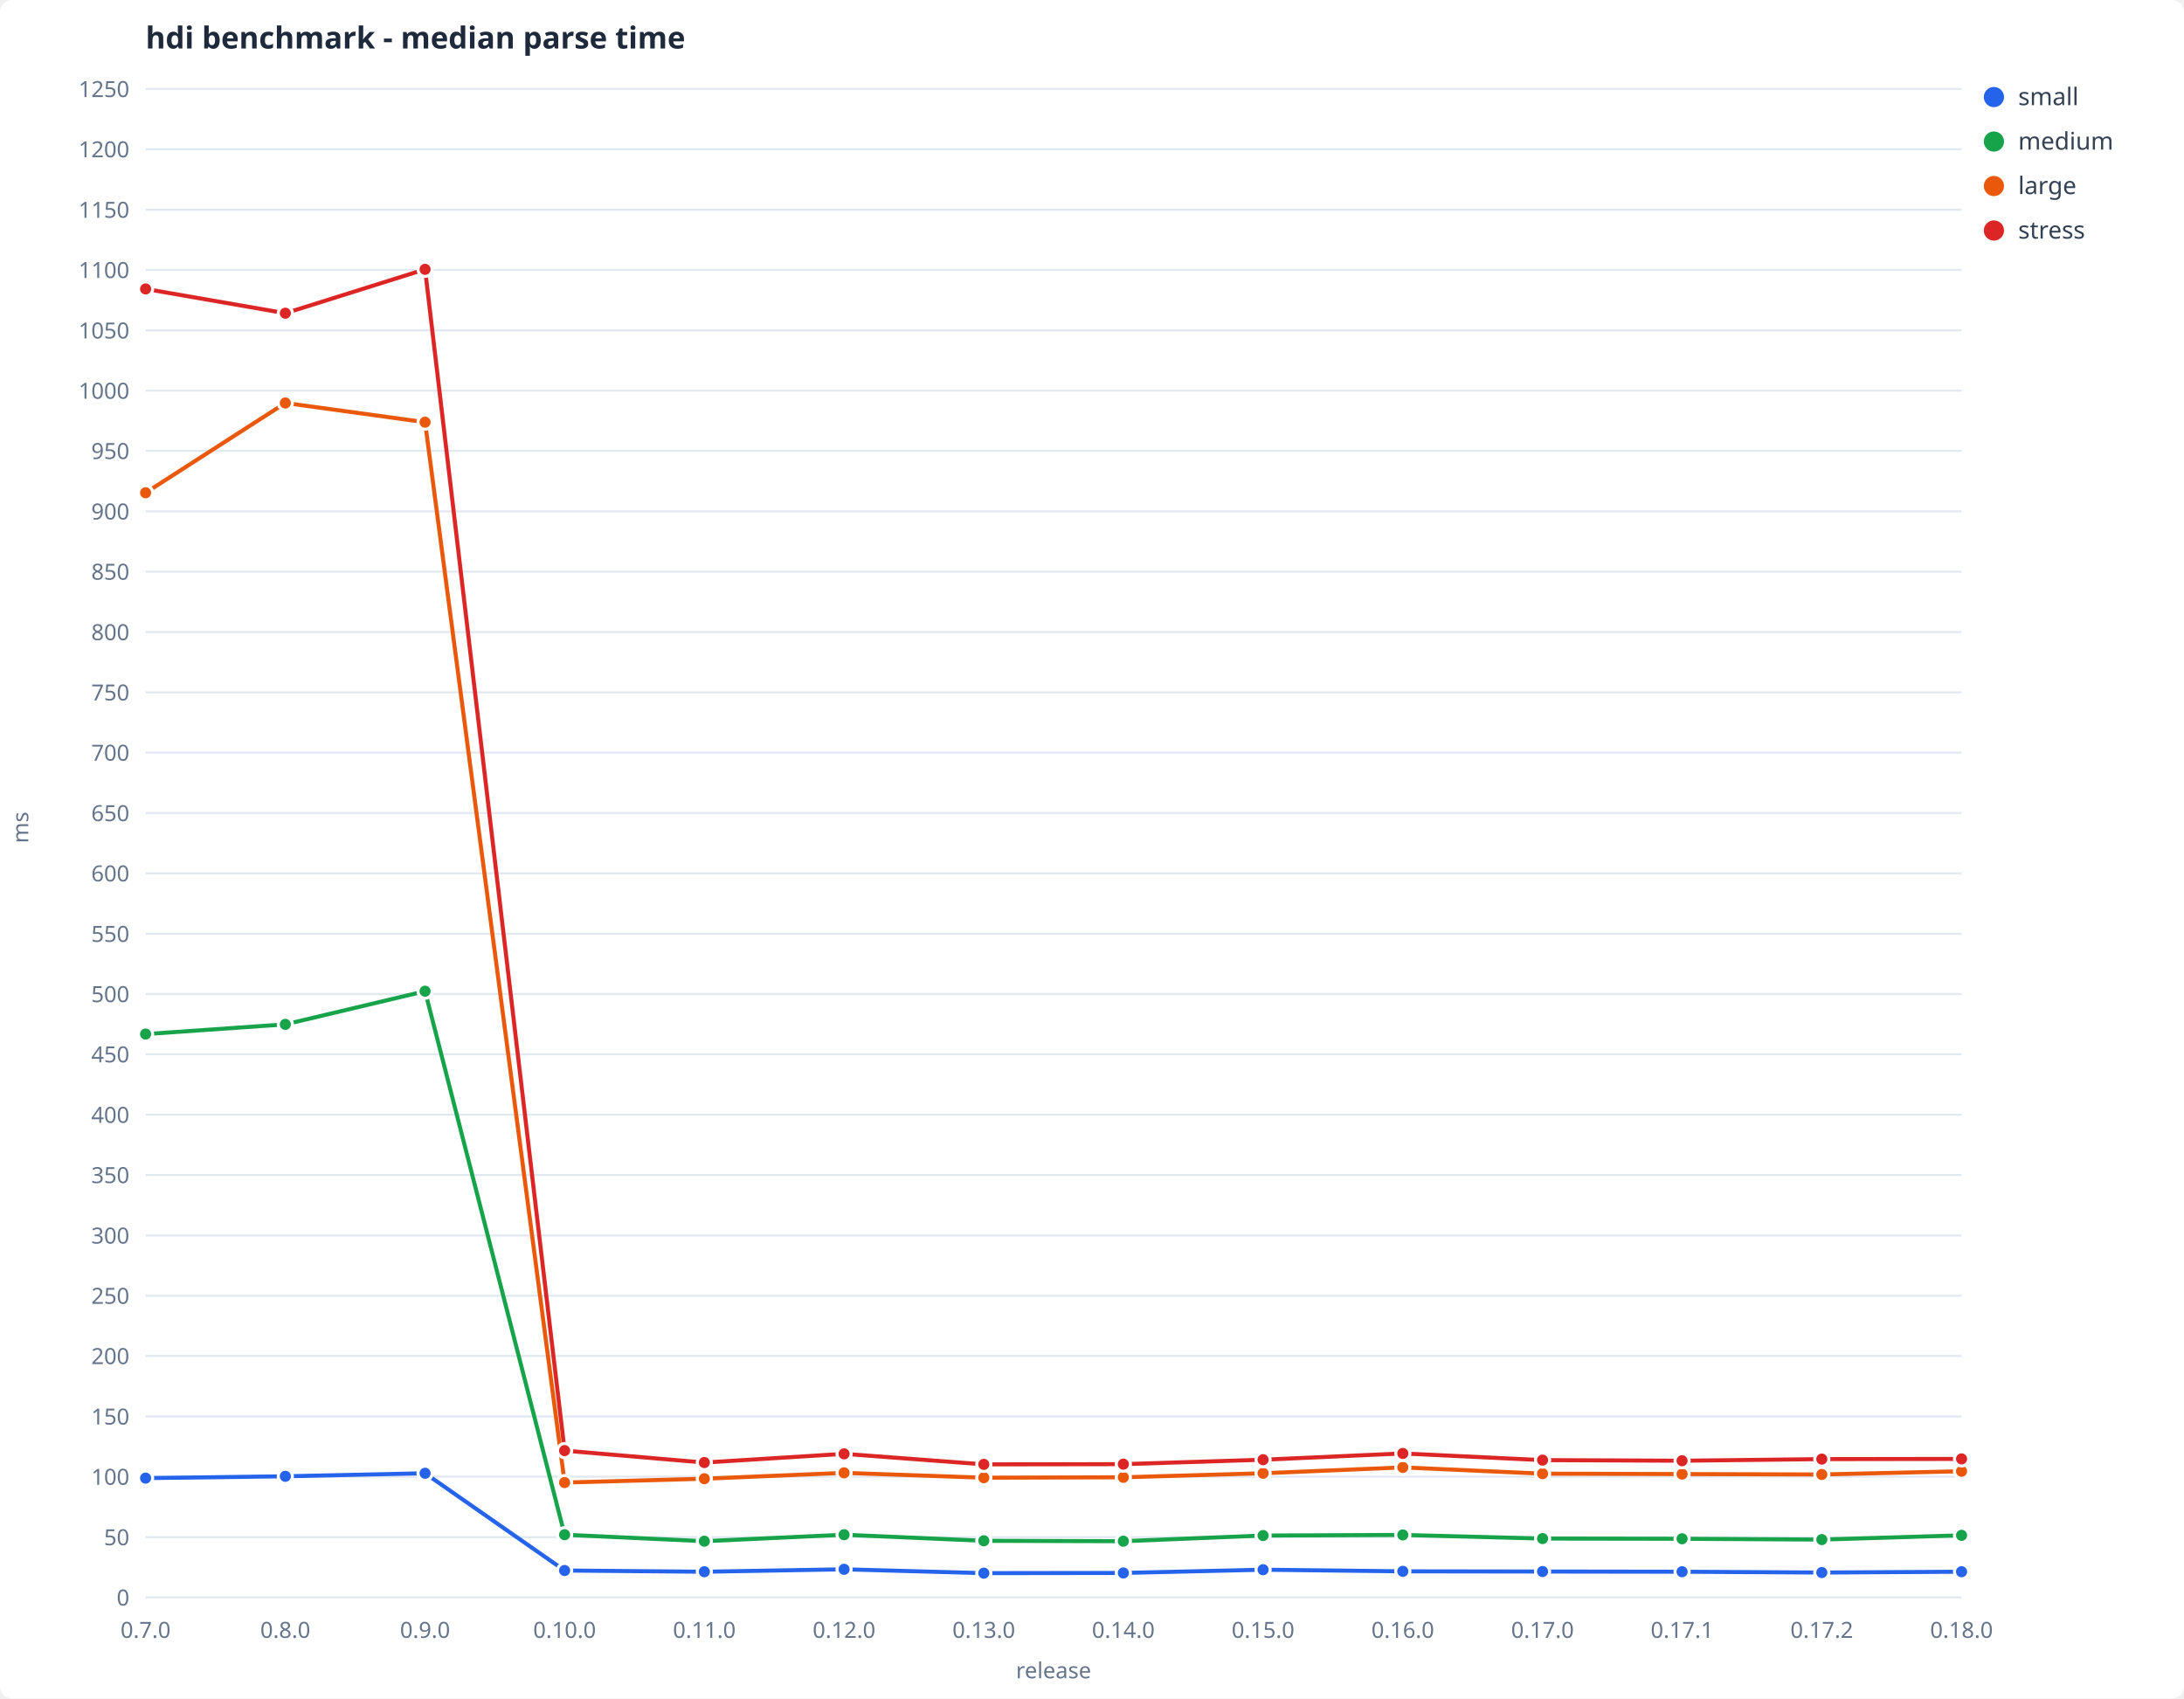
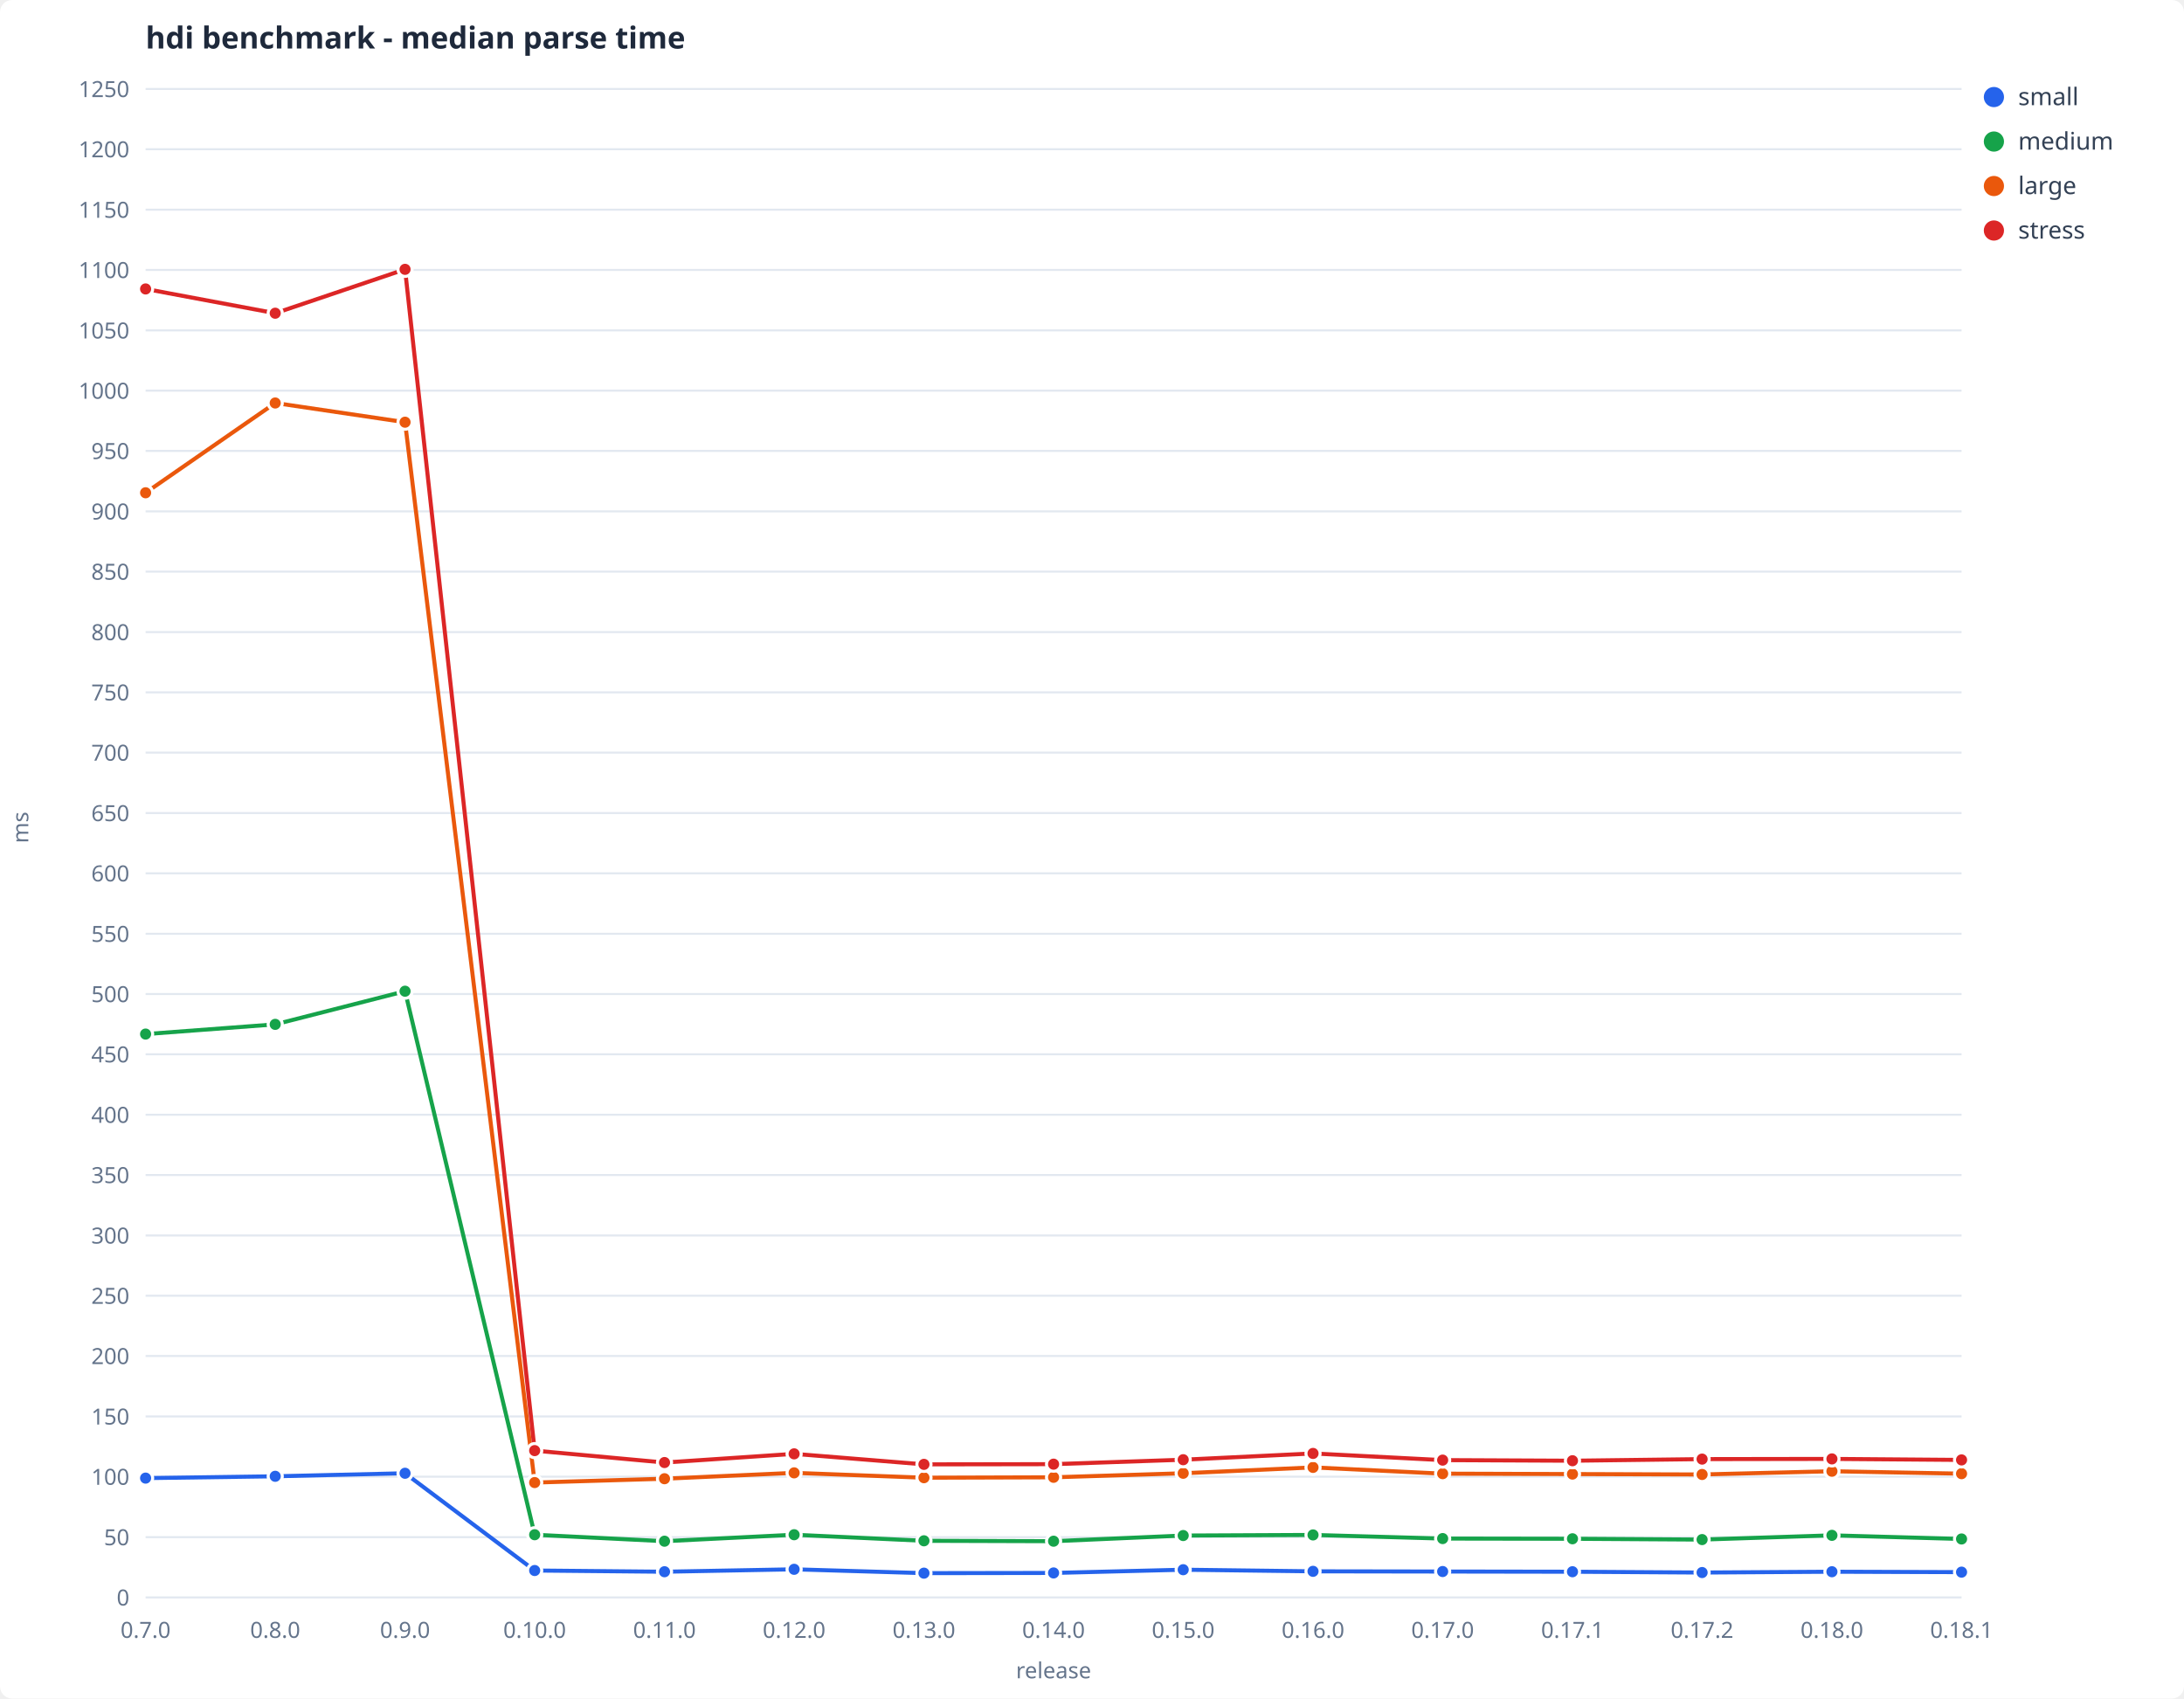
<svg xmlns="http://www.w3.org/2000/svg" width="1080" height="840" viewBox="0 0 1080 840" font-family="system-ui,sans-serif">
  <rect width="1080" height="840" fill="#fff" rx="6" />
  <text x="72" y="24" font-size="15" font-weight="600" fill="#1e293b">hdi benchmark - median parse time</text>
  <line x1="72" y1="790.0" x2="970" y2="790.0" stroke="#e2e8f0" stroke-width="1" />
  <text x="64" y="794.0" text-anchor="end" font-size="11" fill="#64748b">0</text>
  <line x1="72" y1="760.2" x2="970" y2="760.2" stroke="#e2e8f0" stroke-width="1" />
  <text x="64" y="764.2" text-anchor="end" font-size="11" fill="#64748b">50</text>
  <line x1="72" y1="730.3" x2="970" y2="730.3" stroke="#e2e8f0" stroke-width="1" />
  <text x="64" y="734.3" text-anchor="end" font-size="11" fill="#64748b">100</text>
  <line x1="72" y1="700.5" x2="970" y2="700.5" stroke="#e2e8f0" stroke-width="1" />
  <text x="64" y="704.5" text-anchor="end" font-size="11" fill="#64748b">150</text>
  <line x1="72" y1="670.6" x2="970" y2="670.6" stroke="#e2e8f0" stroke-width="1" />
  <text x="64" y="674.6" text-anchor="end" font-size="11" fill="#64748b">200</text>
  <line x1="72" y1="640.8" x2="970" y2="640.8" stroke="#e2e8f0" stroke-width="1" />
  <text x="64" y="644.8" text-anchor="end" font-size="11" fill="#64748b">250</text>
  <line x1="72" y1="611.0" x2="970" y2="611.0" stroke="#e2e8f0" stroke-width="1" />
  <text x="64" y="615.0" text-anchor="end" font-size="11" fill="#64748b">300</text>
  <line x1="72" y1="581.1" x2="970" y2="581.1" stroke="#e2e8f0" stroke-width="1" />
  <text x="64" y="585.1" text-anchor="end" font-size="11" fill="#64748b">350</text>
  <line x1="72" y1="551.3" x2="970" y2="551.3" stroke="#e2e8f0" stroke-width="1" />
  <text x="64" y="555.3" text-anchor="end" font-size="11" fill="#64748b">400</text>
  <line x1="72" y1="521.4" x2="970" y2="521.4" stroke="#e2e8f0" stroke-width="1" />
  <text x="64" y="525.4" text-anchor="end" font-size="11" fill="#64748b">450</text>
  <line x1="72" y1="491.6" x2="970" y2="491.6" stroke="#e2e8f0" stroke-width="1" />
  <text x="64" y="495.6" text-anchor="end" font-size="11" fill="#64748b">500</text>
  <line x1="72" y1="461.8" x2="970" y2="461.8" stroke="#e2e8f0" stroke-width="1" />
  <text x="64" y="465.8" text-anchor="end" font-size="11" fill="#64748b">550</text>
  <line x1="72" y1="431.9" x2="970" y2="431.9" stroke="#e2e8f0" stroke-width="1" />
  <text x="64" y="435.9" text-anchor="end" font-size="11" fill="#64748b">600</text>
  <line x1="72" y1="402.1" x2="970" y2="402.1" stroke="#e2e8f0" stroke-width="1" />
  <text x="64" y="406.1" text-anchor="end" font-size="11" fill="#64748b">650</text>
  <line x1="72" y1="372.2" x2="970" y2="372.2" stroke="#e2e8f0" stroke-width="1" />
  <text x="64" y="376.2" text-anchor="end" font-size="11" fill="#64748b">700</text>
  <line x1="72" y1="342.4" x2="970" y2="342.4" stroke="#e2e8f0" stroke-width="1" />
  <text x="64" y="346.4" text-anchor="end" font-size="11" fill="#64748b">750</text>
  <line x1="72" y1="312.6" x2="970" y2="312.6" stroke="#e2e8f0" stroke-width="1" />
  <text x="64" y="316.6" text-anchor="end" font-size="11" fill="#64748b">800</text>
  <line x1="72" y1="282.7" x2="970" y2="282.7" stroke="#e2e8f0" stroke-width="1" />
  <text x="64" y="286.7" text-anchor="end" font-size="11" fill="#64748b">850</text>
  <line x1="72" y1="252.9" x2="970" y2="252.9" stroke="#e2e8f0" stroke-width="1" />
  <text x="64" y="256.9" text-anchor="end" font-size="11" fill="#64748b">900</text>
  <line x1="72" y1="223.0" x2="970" y2="223.0" stroke="#e2e8f0" stroke-width="1" />
  <text x="64" y="227.0" text-anchor="end" font-size="11" fill="#64748b">950</text>
  <line x1="72" y1="193.2" x2="970" y2="193.2" stroke="#e2e8f0" stroke-width="1" />
  <text x="64" y="197.2" text-anchor="end" font-size="11" fill="#64748b">1000</text>
  <line x1="72" y1="163.4" x2="970" y2="163.4" stroke="#e2e8f0" stroke-width="1" />
  <text x="64" y="167.4" text-anchor="end" font-size="11" fill="#64748b">1050</text>
  <line x1="72" y1="133.5" x2="970" y2="133.5" stroke="#e2e8f0" stroke-width="1" />
  <text x="64" y="137.5" text-anchor="end" font-size="11" fill="#64748b">1100</text>
  <line x1="72" y1="103.7" x2="970" y2="103.7" stroke="#e2e8f0" stroke-width="1" />
  <text x="64" y="107.7" text-anchor="end" font-size="11" fill="#64748b">1150</text>
  <line x1="72" y1="73.8" x2="970" y2="73.8" stroke="#e2e8f0" stroke-width="1" />
  <text x="64" y="77.8" text-anchor="end" font-size="11" fill="#64748b">1200</text>
  <line x1="72" y1="44.0" x2="970" y2="44.0" stroke="#e2e8f0" stroke-width="1" />
  <text x="64" y="48.0" text-anchor="end" font-size="11" fill="#64748b">1250</text>
  <text x="14" y="417" font-size="11" fill="#64748b" transform="rotate(-90,14,417)">ms</text>
  <text x="72.0" y="810" text-anchor="middle" font-size="11" fill="#64748b">0.7.0</text>
-   <text x="141.1" y="810" text-anchor="middle" font-size="11" fill="#64748b">0.8.0</text>
-   <text x="210.2" y="810" text-anchor="middle" font-size="11" fill="#64748b">0.9.0</text>
-   <text x="279.2" y="810" text-anchor="middle" font-size="11" fill="#64748b">0.10.0</text>
-   <text x="348.3" y="810" text-anchor="middle" font-size="11" fill="#64748b">0.11.0</text>
-   <text x="417.4" y="810" text-anchor="middle" font-size="11" fill="#64748b">0.12.0</text>
-   <text x="486.5" y="810" text-anchor="middle" font-size="11" fill="#64748b">0.13.0</text>
-   <text x="555.5" y="810" text-anchor="middle" font-size="11" fill="#64748b">0.14.0</text>
-   <text x="624.6" y="810" text-anchor="middle" font-size="11" fill="#64748b">0.15.0</text>
-   <text x="693.7" y="810" text-anchor="middle" font-size="11" fill="#64748b">0.16.0</text>
-   <text x="762.8" y="810" text-anchor="middle" font-size="11" fill="#64748b">0.17.0</text>
-   <text x="831.8" y="810" text-anchor="middle" font-size="11" fill="#64748b">0.17.1</text>
-   <text x="900.9" y="810" text-anchor="middle" font-size="11" fill="#64748b">0.17.2</text>
-   <text x="970.0" y="810" text-anchor="middle" font-size="11" fill="#64748b">0.18.0</text>
+   <text x="136.1" y="810" text-anchor="middle" font-size="11" fill="#64748b">0.8.0</text>
+   <text x="200.3" y="810" text-anchor="middle" font-size="11" fill="#64748b">0.9.0</text>
+   <text x="264.4" y="810" text-anchor="middle" font-size="11" fill="#64748b">0.10.0</text>
+   <text x="328.6" y="810" text-anchor="middle" font-size="11" fill="#64748b">0.11.0</text>
+   <text x="392.7" y="810" text-anchor="middle" font-size="11" fill="#64748b">0.12.0</text>
+   <text x="456.9" y="810" text-anchor="middle" font-size="11" fill="#64748b">0.13.0</text>
+   <text x="521.0" y="810" text-anchor="middle" font-size="11" fill="#64748b">0.14.0</text>
+   <text x="585.1" y="810" text-anchor="middle" font-size="11" fill="#64748b">0.15.0</text>
+   <text x="649.3" y="810" text-anchor="middle" font-size="11" fill="#64748b">0.16.0</text>
+   <text x="713.4" y="810" text-anchor="middle" font-size="11" fill="#64748b">0.17.0</text>
+   <text x="777.6" y="810" text-anchor="middle" font-size="11" fill="#64748b">0.17.1</text>
+   <text x="841.7" y="810" text-anchor="middle" font-size="11" fill="#64748b">0.17.2</text>
+   <text x="905.9" y="810" text-anchor="middle" font-size="11" fill="#64748b">0.18.0</text>
+   <text x="970.0" y="810" text-anchor="middle" font-size="11" fill="#64748b">0.18.1</text>
  <text x="521" y="830" text-anchor="middle" font-size="11" fill="#64748b">release</text>
-   <polyline fill="none" stroke="#2563eb" stroke-width="2" stroke-linejoin="round" points="72.0,731.0 141.1,730.1 210.2,728.6 279.2,776.7 348.3,777.3 417.4,776.1 486.5,778.0 555.5,777.9 624.6,776.3 693.7,777.1 762.8,777.2 831.8,777.3 900.9,777.7 970.0,777.3" />
+   <polyline fill="none" stroke="#2563eb" stroke-width="2" stroke-linejoin="round" points="72.0,731.0 136.1,730.1 200.3,728.6 264.4,776.7 328.6,777.3 392.7,776.1 456.9,778.0 521.0,777.9 585.1,776.3 649.3,777.1 713.4,777.2 777.6,777.3 841.7,777.7 905.9,777.3 970.0,777.5" />
  <circle cx="72.0" cy="731.0" r="3.5" fill="#2563eb" stroke="#fff" stroke-width="1.5" />
-   <circle cx="141.1" cy="730.1" r="3.5" fill="#2563eb" stroke="#fff" stroke-width="1.5" />
-   <circle cx="210.2" cy="728.6" r="3.5" fill="#2563eb" stroke="#fff" stroke-width="1.5" />
-   <circle cx="279.2" cy="776.7" r="3.5" fill="#2563eb" stroke="#fff" stroke-width="1.5" />
-   <circle cx="348.3" cy="777.3" r="3.5" fill="#2563eb" stroke="#fff" stroke-width="1.5" />
-   <circle cx="417.4" cy="776.1" r="3.5" fill="#2563eb" stroke="#fff" stroke-width="1.5" />
-   <circle cx="486.5" cy="778.0" r="3.5" fill="#2563eb" stroke="#fff" stroke-width="1.5" />
-   <circle cx="555.5" cy="777.9" r="3.5" fill="#2563eb" stroke="#fff" stroke-width="1.5" />
-   <circle cx="624.6" cy="776.3" r="3.5" fill="#2563eb" stroke="#fff" stroke-width="1.5" />
-   <circle cx="693.7" cy="777.1" r="3.5" fill="#2563eb" stroke="#fff" stroke-width="1.5" />
-   <circle cx="762.8" cy="777.2" r="3.5" fill="#2563eb" stroke="#fff" stroke-width="1.5" />
-   <circle cx="831.8" cy="777.3" r="3.5" fill="#2563eb" stroke="#fff" stroke-width="1.5" />
-   <circle cx="900.9" cy="777.7" r="3.5" fill="#2563eb" stroke="#fff" stroke-width="1.5" />
-   <circle cx="970.0" cy="777.3" r="3.5" fill="#2563eb" stroke="#fff" stroke-width="1.5" />
-   <polyline fill="none" stroke="#16a34a" stroke-width="2" stroke-linejoin="round" points="72.0,511.4 141.1,506.6 210.2,490.2 279.2,759.0 348.3,762.2 417.4,759.0 486.5,762.0 555.5,762.2 624.6,759.4 693.7,759.1 762.8,760.9 831.8,761.0 900.9,761.4 970.0,759.3" />
+   <circle cx="136.1" cy="730.1" r="3.5" fill="#2563eb" stroke="#fff" stroke-width="1.5" />
+   <circle cx="200.3" cy="728.6" r="3.5" fill="#2563eb" stroke="#fff" stroke-width="1.5" />
+   <circle cx="264.4" cy="776.7" r="3.5" fill="#2563eb" stroke="#fff" stroke-width="1.5" />
+   <circle cx="328.6" cy="777.3" r="3.5" fill="#2563eb" stroke="#fff" stroke-width="1.5" />
+   <circle cx="392.7" cy="776.1" r="3.5" fill="#2563eb" stroke="#fff" stroke-width="1.5" />
+   <circle cx="456.9" cy="778.0" r="3.5" fill="#2563eb" stroke="#fff" stroke-width="1.5" />
+   <circle cx="521.0" cy="777.9" r="3.5" fill="#2563eb" stroke="#fff" stroke-width="1.5" />
+   <circle cx="585.1" cy="776.3" r="3.5" fill="#2563eb" stroke="#fff" stroke-width="1.5" />
+   <circle cx="649.3" cy="777.1" r="3.5" fill="#2563eb" stroke="#fff" stroke-width="1.5" />
+   <circle cx="713.4" cy="777.2" r="3.5" fill="#2563eb" stroke="#fff" stroke-width="1.5" />
+   <circle cx="777.6" cy="777.3" r="3.5" fill="#2563eb" stroke="#fff" stroke-width="1.5" />
+   <circle cx="841.7" cy="777.7" r="3.5" fill="#2563eb" stroke="#fff" stroke-width="1.5" />
+   <circle cx="905.9" cy="777.3" r="3.5" fill="#2563eb" stroke="#fff" stroke-width="1.5" />
+   <circle cx="970.0" cy="777.5" r="3.5" fill="#2563eb" stroke="#fff" stroke-width="1.5" />
+   <polyline fill="none" stroke="#16a34a" stroke-width="2" stroke-linejoin="round" points="72.0,511.4 136.1,506.6 200.3,490.2 264.4,759.0 328.6,762.2 392.7,759.0 456.9,762.0 521.0,762.2 585.1,759.4 649.3,759.1 713.4,760.9 777.6,761.0 841.7,761.4 905.9,759.3 970.0,761.1" />
  <circle cx="72.0" cy="511.4" r="3.5" fill="#16a34a" stroke="#fff" stroke-width="1.5" />
-   <circle cx="141.1" cy="506.6" r="3.5" fill="#16a34a" stroke="#fff" stroke-width="1.5" />
-   <circle cx="210.2" cy="490.2" r="3.5" fill="#16a34a" stroke="#fff" stroke-width="1.5" />
-   <circle cx="279.2" cy="759.0" r="3.5" fill="#16a34a" stroke="#fff" stroke-width="1.5" />
-   <circle cx="348.3" cy="762.2" r="3.5" fill="#16a34a" stroke="#fff" stroke-width="1.5" />
-   <circle cx="417.4" cy="759.0" r="3.5" fill="#16a34a" stroke="#fff" stroke-width="1.5" />
-   <circle cx="486.5" cy="762.0" r="3.5" fill="#16a34a" stroke="#fff" stroke-width="1.5" />
-   <circle cx="555.5" cy="762.2" r="3.5" fill="#16a34a" stroke="#fff" stroke-width="1.5" />
-   <circle cx="624.6" cy="759.4" r="3.5" fill="#16a34a" stroke="#fff" stroke-width="1.5" />
-   <circle cx="693.7" cy="759.1" r="3.5" fill="#16a34a" stroke="#fff" stroke-width="1.5" />
-   <circle cx="762.8" cy="760.9" r="3.5" fill="#16a34a" stroke="#fff" stroke-width="1.5" />
-   <circle cx="831.8" cy="761.0" r="3.5" fill="#16a34a" stroke="#fff" stroke-width="1.5" />
-   <circle cx="900.9" cy="761.4" r="3.5" fill="#16a34a" stroke="#fff" stroke-width="1.5" />
-   <circle cx="970.0" cy="759.3" r="3.5" fill="#16a34a" stroke="#fff" stroke-width="1.5" />
-   <polyline fill="none" stroke="#ea580c" stroke-width="2" stroke-linejoin="round" points="72.0,243.7 141.1,199.3 210.2,208.8 279.2,733.2 348.3,731.3 417.4,728.4 486.5,730.8 555.5,730.6 624.6,728.6 693.7,725.7 762.8,728.8 831.8,729.0 900.9,729.2 970.0,727.6" />
+   <circle cx="136.1" cy="506.6" r="3.5" fill="#16a34a" stroke="#fff" stroke-width="1.5" />
+   <circle cx="200.3" cy="490.2" r="3.5" fill="#16a34a" stroke="#fff" stroke-width="1.5" />
+   <circle cx="264.4" cy="759.0" r="3.5" fill="#16a34a" stroke="#fff" stroke-width="1.5" />
+   <circle cx="328.6" cy="762.2" r="3.5" fill="#16a34a" stroke="#fff" stroke-width="1.5" />
+   <circle cx="392.7" cy="759.0" r="3.5" fill="#16a34a" stroke="#fff" stroke-width="1.5" />
+   <circle cx="456.9" cy="762.0" r="3.5" fill="#16a34a" stroke="#fff" stroke-width="1.5" />
+   <circle cx="521.0" cy="762.2" r="3.5" fill="#16a34a" stroke="#fff" stroke-width="1.5" />
+   <circle cx="585.1" cy="759.4" r="3.5" fill="#16a34a" stroke="#fff" stroke-width="1.5" />
+   <circle cx="649.3" cy="759.1" r="3.5" fill="#16a34a" stroke="#fff" stroke-width="1.5" />
+   <circle cx="713.4" cy="760.9" r="3.5" fill="#16a34a" stroke="#fff" stroke-width="1.5" />
+   <circle cx="777.6" cy="761.0" r="3.5" fill="#16a34a" stroke="#fff" stroke-width="1.5" />
+   <circle cx="841.7" cy="761.4" r="3.5" fill="#16a34a" stroke="#fff" stroke-width="1.5" />
+   <circle cx="905.9" cy="759.3" r="3.5" fill="#16a34a" stroke="#fff" stroke-width="1.5" />
+   <circle cx="970.0" cy="761.1" r="3.5" fill="#16a34a" stroke="#fff" stroke-width="1.5" />
+   <polyline fill="none" stroke="#ea580c" stroke-width="2" stroke-linejoin="round" points="72.0,243.7 136.1,199.3 200.3,208.8 264.4,733.2 328.6,731.3 392.7,728.4 456.9,730.8 521.0,730.6 585.1,728.6 649.3,725.7 713.4,728.8 777.6,729.0 841.7,729.2 905.9,727.6 970.0,728.8" />
  <circle cx="72.0" cy="243.7" r="3.5" fill="#ea580c" stroke="#fff" stroke-width="1.5" />
-   <circle cx="141.1" cy="199.3" r="3.5" fill="#ea580c" stroke="#fff" stroke-width="1.5" />
-   <circle cx="210.2" cy="208.8" r="3.5" fill="#ea580c" stroke="#fff" stroke-width="1.5" />
-   <circle cx="279.2" cy="733.2" r="3.5" fill="#ea580c" stroke="#fff" stroke-width="1.5" />
-   <circle cx="348.3" cy="731.3" r="3.5" fill="#ea580c" stroke="#fff" stroke-width="1.5" />
-   <circle cx="417.4" cy="728.4" r="3.5" fill="#ea580c" stroke="#fff" stroke-width="1.5" />
-   <circle cx="486.5" cy="730.8" r="3.5" fill="#ea580c" stroke="#fff" stroke-width="1.5" />
-   <circle cx="555.5" cy="730.6" r="3.5" fill="#ea580c" stroke="#fff" stroke-width="1.5" />
-   <circle cx="624.6" cy="728.6" r="3.5" fill="#ea580c" stroke="#fff" stroke-width="1.5" />
-   <circle cx="693.7" cy="725.7" r="3.5" fill="#ea580c" stroke="#fff" stroke-width="1.5" />
-   <circle cx="762.8" cy="728.8" r="3.5" fill="#ea580c" stroke="#fff" stroke-width="1.5" />
-   <circle cx="831.8" cy="729.0" r="3.5" fill="#ea580c" stroke="#fff" stroke-width="1.5" />
-   <circle cx="900.9" cy="729.2" r="3.5" fill="#ea580c" stroke="#fff" stroke-width="1.5" />
-   <circle cx="970.0" cy="727.6" r="3.5" fill="#ea580c" stroke="#fff" stroke-width="1.5" />
-   <polyline fill="none" stroke="#dc2626" stroke-width="2" stroke-linejoin="round" points="72.0,142.9 141.1,154.9 210.2,133.2 279.2,717.4 348.3,723.3 417.4,719.0 486.5,724.2 555.5,724.1 624.6,721.9 693.7,718.8 762.8,722.1 831.8,722.4 900.9,721.6 970.0,721.5" />
+   <circle cx="136.1" cy="199.3" r="3.5" fill="#ea580c" stroke="#fff" stroke-width="1.5" />
+   <circle cx="200.3" cy="208.8" r="3.5" fill="#ea580c" stroke="#fff" stroke-width="1.5" />
+   <circle cx="264.4" cy="733.2" r="3.5" fill="#ea580c" stroke="#fff" stroke-width="1.5" />
+   <circle cx="328.6" cy="731.3" r="3.5" fill="#ea580c" stroke="#fff" stroke-width="1.5" />
+   <circle cx="392.7" cy="728.4" r="3.5" fill="#ea580c" stroke="#fff" stroke-width="1.5" />
+   <circle cx="456.9" cy="730.8" r="3.5" fill="#ea580c" stroke="#fff" stroke-width="1.5" />
+   <circle cx="521.0" cy="730.6" r="3.5" fill="#ea580c" stroke="#fff" stroke-width="1.5" />
+   <circle cx="585.1" cy="728.6" r="3.5" fill="#ea580c" stroke="#fff" stroke-width="1.5" />
+   <circle cx="649.3" cy="725.7" r="3.5" fill="#ea580c" stroke="#fff" stroke-width="1.5" />
+   <circle cx="713.4" cy="728.8" r="3.5" fill="#ea580c" stroke="#fff" stroke-width="1.5" />
+   <circle cx="777.6" cy="729.0" r="3.5" fill="#ea580c" stroke="#fff" stroke-width="1.5" />
+   <circle cx="841.7" cy="729.2" r="3.5" fill="#ea580c" stroke="#fff" stroke-width="1.5" />
+   <circle cx="905.9" cy="727.6" r="3.5" fill="#ea580c" stroke="#fff" stroke-width="1.5" />
+   <circle cx="970.0" cy="728.8" r="3.5" fill="#ea580c" stroke="#fff" stroke-width="1.5" />
+   <polyline fill="none" stroke="#dc2626" stroke-width="2" stroke-linejoin="round" points="72.0,142.9 136.1,154.9 200.3,133.2 264.4,717.4 328.6,723.3 392.7,719.0 456.9,724.2 521.0,724.1 585.1,721.9 649.3,718.8 713.4,722.1 777.6,722.4 841.7,721.6 905.9,721.5 970.0,722.0" />
  <circle cx="72.0" cy="142.9" r="3.5" fill="#dc2626" stroke="#fff" stroke-width="1.5" />
-   <circle cx="141.1" cy="154.9" r="3.5" fill="#dc2626" stroke="#fff" stroke-width="1.5" />
-   <circle cx="210.2" cy="133.2" r="3.5" fill="#dc2626" stroke="#fff" stroke-width="1.5" />
-   <circle cx="279.2" cy="717.4" r="3.5" fill="#dc2626" stroke="#fff" stroke-width="1.5" />
-   <circle cx="348.3" cy="723.3" r="3.5" fill="#dc2626" stroke="#fff" stroke-width="1.5" />
-   <circle cx="417.4" cy="719.0" r="3.5" fill="#dc2626" stroke="#fff" stroke-width="1.5" />
-   <circle cx="486.5" cy="724.2" r="3.5" fill="#dc2626" stroke="#fff" stroke-width="1.5" />
-   <circle cx="555.5" cy="724.1" r="3.5" fill="#dc2626" stroke="#fff" stroke-width="1.5" />
-   <circle cx="624.6" cy="721.9" r="3.5" fill="#dc2626" stroke="#fff" stroke-width="1.5" />
-   <circle cx="693.7" cy="718.8" r="3.5" fill="#dc2626" stroke="#fff" stroke-width="1.5" />
-   <circle cx="762.8" cy="722.1" r="3.5" fill="#dc2626" stroke="#fff" stroke-width="1.5" />
-   <circle cx="831.8" cy="722.4" r="3.5" fill="#dc2626" stroke="#fff" stroke-width="1.5" />
-   <circle cx="900.9" cy="721.6" r="3.5" fill="#dc2626" stroke="#fff" stroke-width="1.5" />
-   <circle cx="970.0" cy="721.5" r="3.5" fill="#dc2626" stroke="#fff" stroke-width="1.5" />
+   <circle cx="136.1" cy="154.9" r="3.5" fill="#dc2626" stroke="#fff" stroke-width="1.5" />
+   <circle cx="200.3" cy="133.2" r="3.5" fill="#dc2626" stroke="#fff" stroke-width="1.5" />
+   <circle cx="264.4" cy="717.4" r="3.5" fill="#dc2626" stroke="#fff" stroke-width="1.5" />
+   <circle cx="328.6" cy="723.3" r="3.5" fill="#dc2626" stroke="#fff" stroke-width="1.5" />
+   <circle cx="392.7" cy="719.0" r="3.5" fill="#dc2626" stroke="#fff" stroke-width="1.5" />
+   <circle cx="456.9" cy="724.2" r="3.5" fill="#dc2626" stroke="#fff" stroke-width="1.5" />
+   <circle cx="521.0" cy="724.1" r="3.5" fill="#dc2626" stroke="#fff" stroke-width="1.5" />
+   <circle cx="585.1" cy="721.9" r="3.5" fill="#dc2626" stroke="#fff" stroke-width="1.5" />
+   <circle cx="649.3" cy="718.8" r="3.5" fill="#dc2626" stroke="#fff" stroke-width="1.5" />
+   <circle cx="713.4" cy="722.1" r="3.5" fill="#dc2626" stroke="#fff" stroke-width="1.5" />
+   <circle cx="777.6" cy="722.4" r="3.5" fill="#dc2626" stroke="#fff" stroke-width="1.5" />
+   <circle cx="841.7" cy="721.6" r="3.5" fill="#dc2626" stroke="#fff" stroke-width="1.5" />
+   <circle cx="905.9" cy="721.5" r="3.5" fill="#dc2626" stroke="#fff" stroke-width="1.5" />
+   <circle cx="970.0" cy="722.0" r="3.5" fill="#dc2626" stroke="#fff" stroke-width="1.5" />
  <circle cx="986" cy="48" r="5" fill="#2563eb" />
  <text x="998" y="52" font-size="12" fill="#334155">small</text>
  <circle cx="986" cy="70" r="5" fill="#16a34a" />
  <text x="998" y="74" font-size="12" fill="#334155">medium</text>
  <circle cx="986" cy="92" r="5" fill="#ea580c" />
  <text x="998" y="96" font-size="12" fill="#334155">large</text>
  <circle cx="986" cy="114" r="5" fill="#dc2626" />
  <text x="998" y="118" font-size="12" fill="#334155">stress</text>
</svg>
